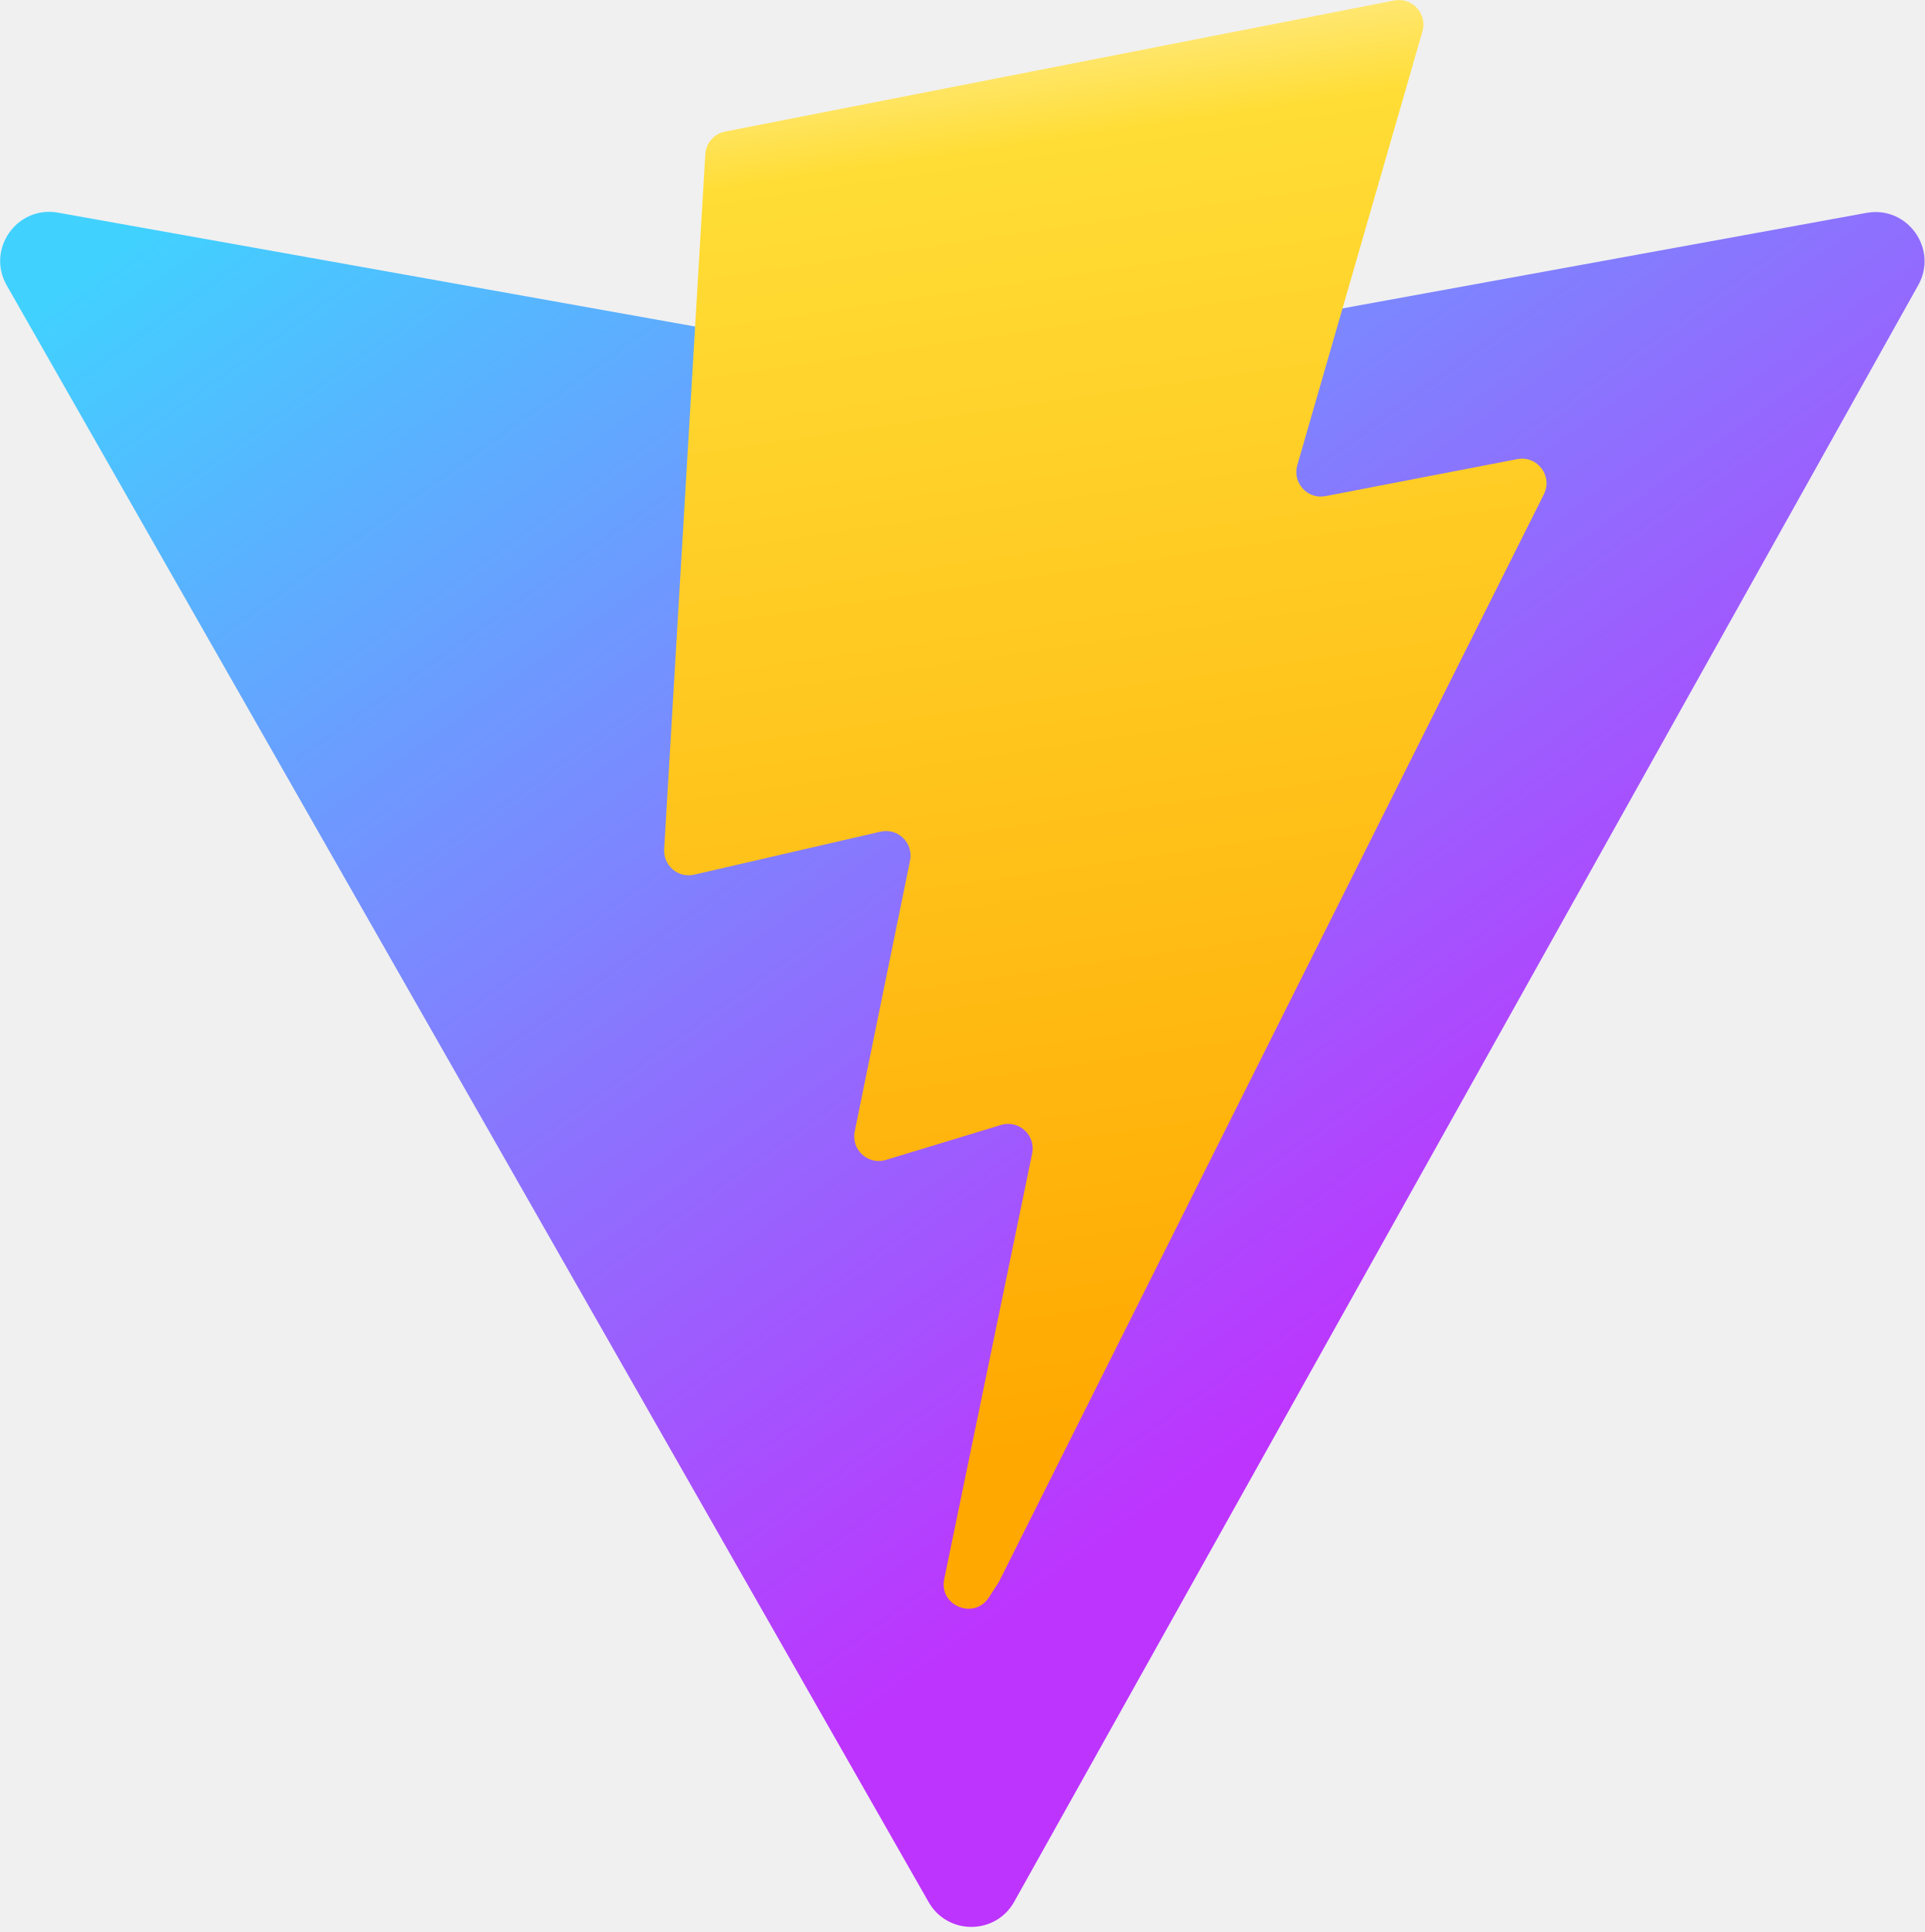
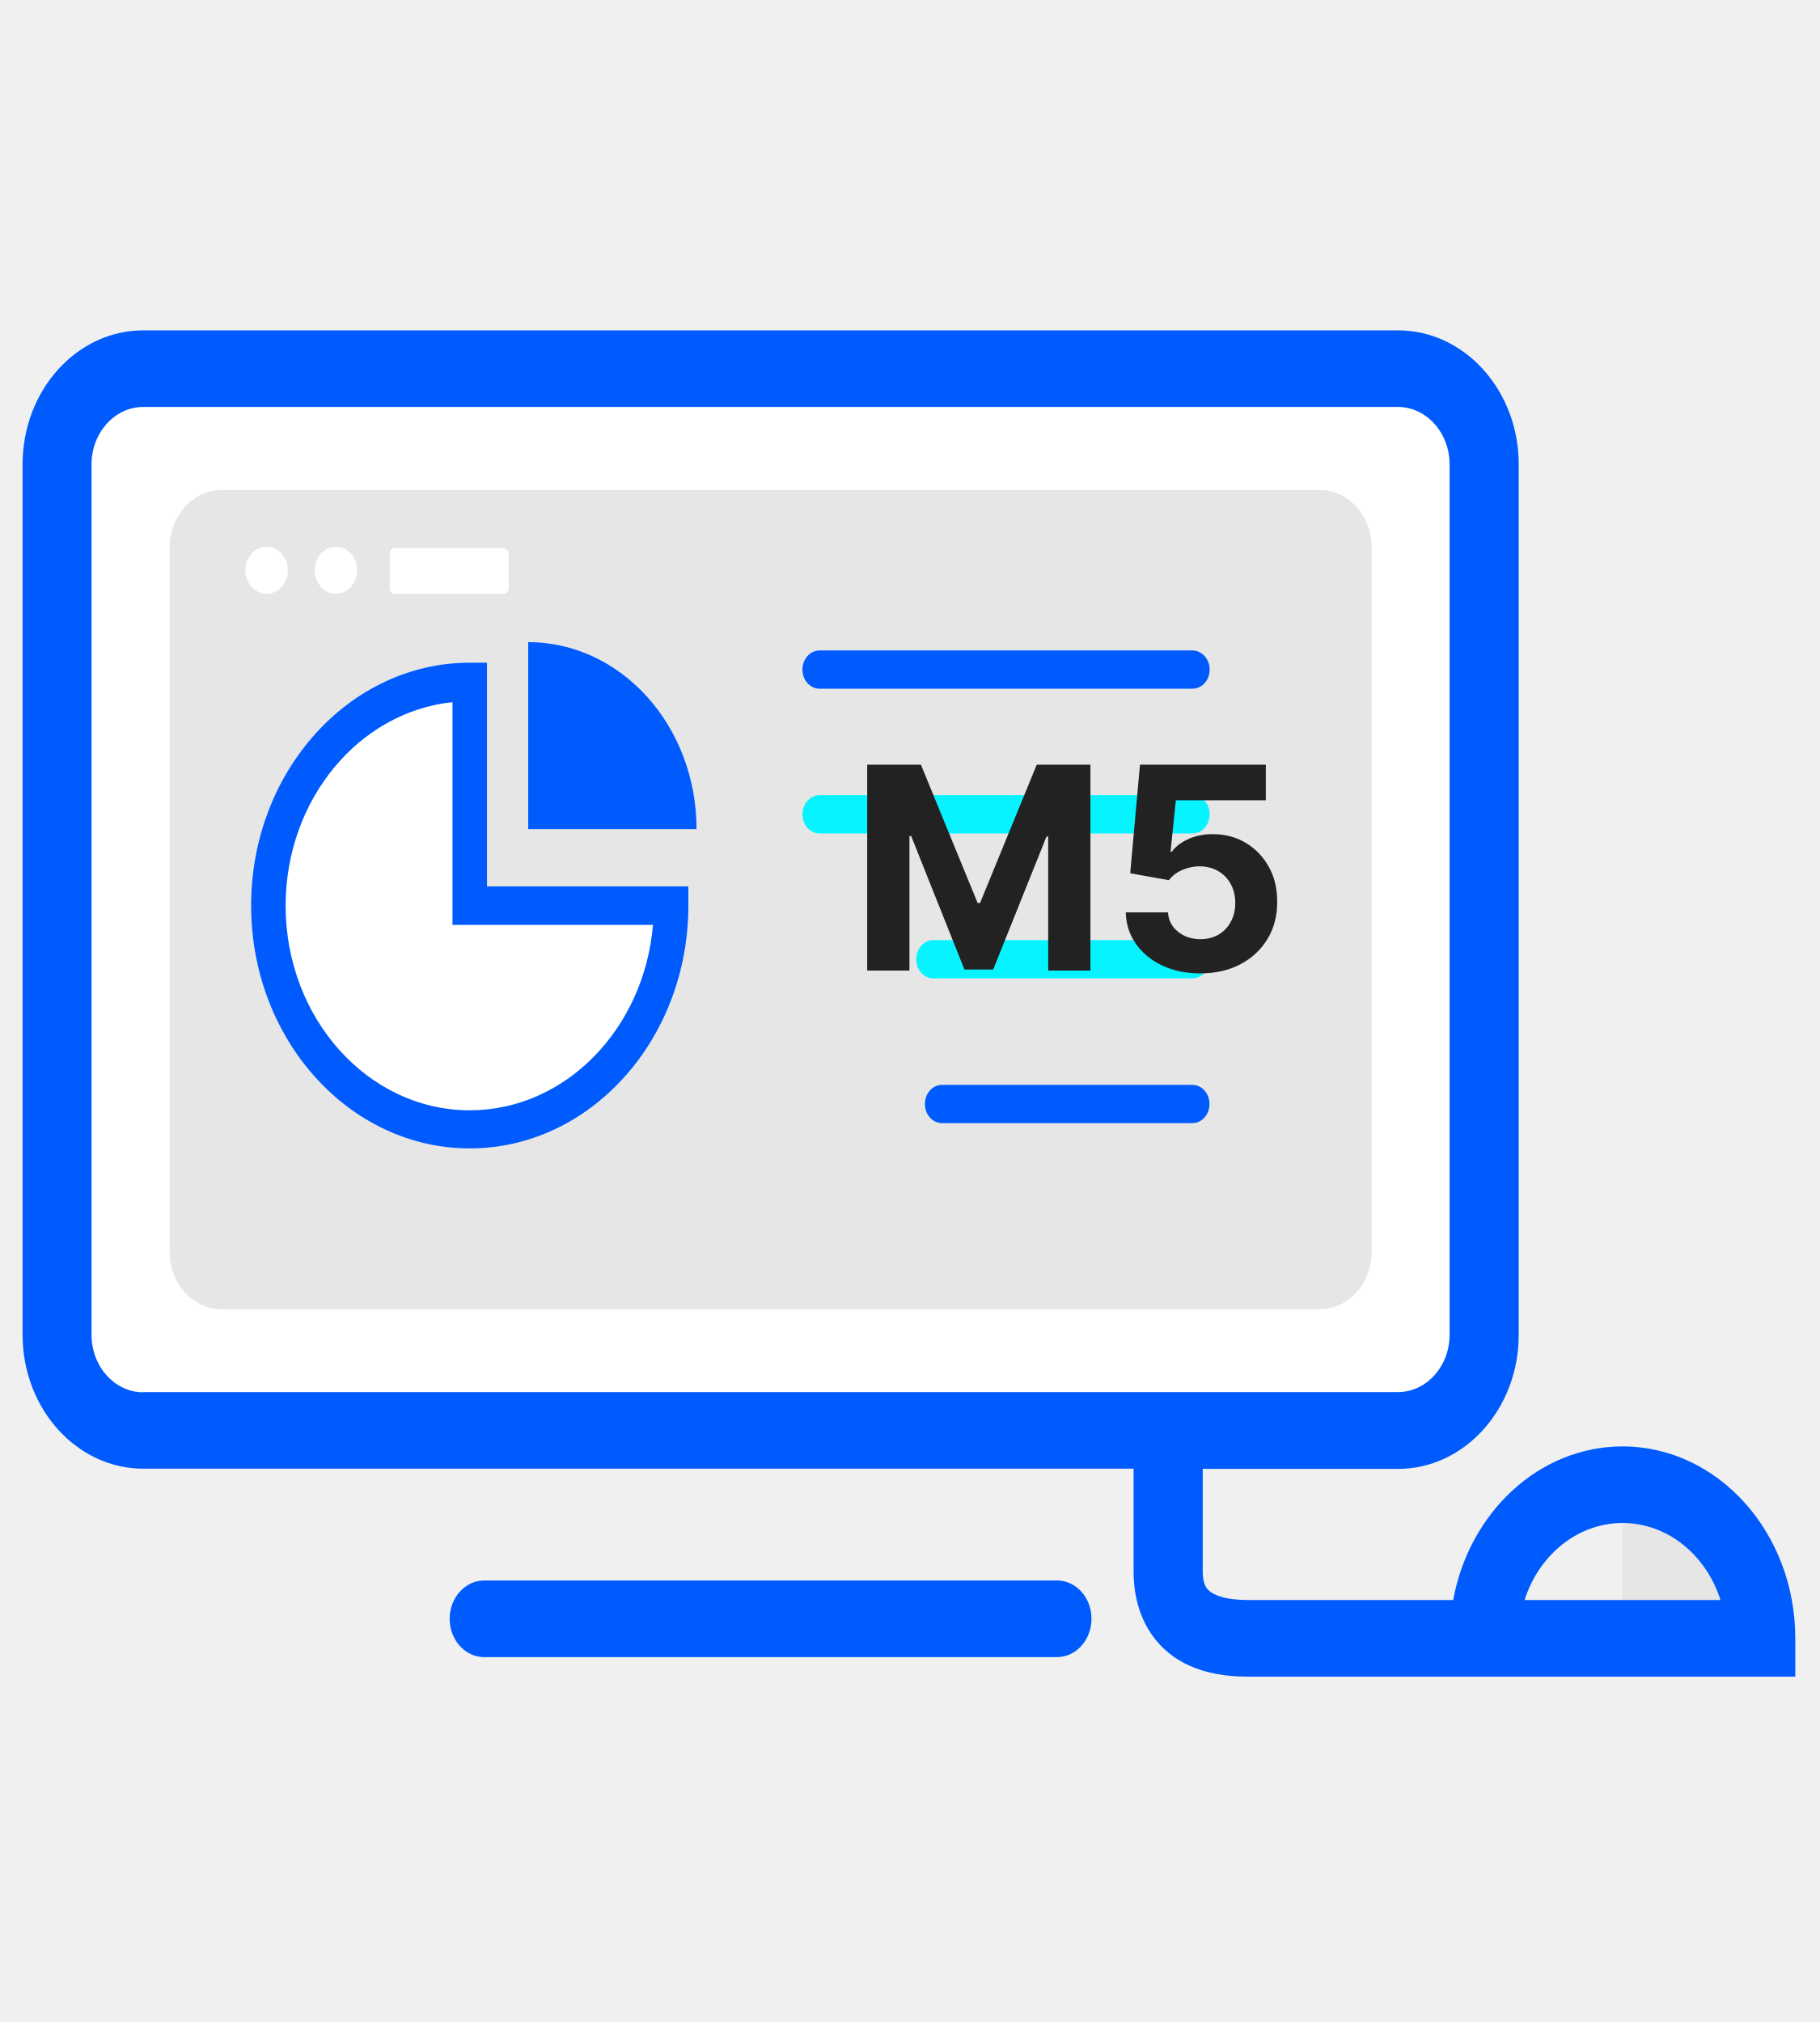
- <svg xmlns="http://www.w3.org/2000/svg" aria-hidden="true" role="img" class="iconify iconify--logos" width="31.88" height="32" preserveAspectRatio="xMidYMid meet" viewBox="0 0 256 257">
-   <defs>
-     <linearGradient id="IconifyId1813088fe1fbc01fb466" x1="-.828%" x2="57.636%" y1="7.652%" y2="78.411%">
-       <stop offset="0%" stop-color="#41D1FF" />
-       <stop offset="100%" stop-color="#BD34FE" />
-     </linearGradient>
-     <linearGradient id="IconifyId1813088fe1fbc01fb467" x1="43.376%" x2="50.316%" y1="2.242%" y2="89.03%">
-       <stop offset="0%" stop-color="#FFEA83" />
-       <stop offset="8.333%" stop-color="#FFDD35" />
-       <stop offset="100%" stop-color="#FFA800" />
-     </linearGradient>
-   </defs>
-   <path fill="url(#IconifyId1813088fe1fbc01fb466)" d="M255.153 37.938L134.897 252.976c-2.483 4.44-8.862 4.466-11.382.048L.875 37.958c-2.746-4.814 1.371-10.646 6.827-9.67l120.385 21.517a6.537 6.537 0 0 0 2.322-.004l117.867-21.483c5.438-.991 9.574 4.796 6.877 9.62Z" />
-   <path fill="url(#IconifyId1813088fe1fbc01fb467)" d="M185.432.063L96.44 17.501a3.268 3.268 0 0 0-2.634 3.014l-5.474 92.456a3.268 3.268 0 0 0 3.997 3.378l24.777-5.718c2.318-.535 4.413 1.507 3.936 3.838l-7.361 36.047c-.495 2.426 1.782 4.5 4.151 3.78l15.304-4.649c2.372-.72 4.652 1.36 4.15 3.788l-11.698 56.621c-.732 3.542 3.979 5.473 5.943 2.437l1.313-2.028l72.516-144.72c1.215-2.423-.88-5.186-3.54-4.672l-25.505 4.922c-2.396.462-4.435-1.77-3.759-4.114l16.646-57.705c.677-2.35-1.37-4.583-3.769-4.113Z" />
+ <svg xmlns="http://www.w3.org/2000/svg" width="45" height="50" viewBox="0 0 45 50" fill="none">
+   <path d="M26.134 39.082H11.971C11.501 39.082 11.118 39.507 11.118 40.029C11.118 40.552 11.501 40.977 11.971 40.977H26.134C26.605 40.977 26.987 40.552 26.987 40.029C26.987 39.502 26.605 39.082 26.134 39.082Z" fill="#005BFF" />
+   <path d="M40.118 37.666V39.57H42.539C42.183 38.462 41.234 37.666 40.118 37.666Z" fill="#E6E6E6" />
+   <path d="M35.842 33.003V11.484C35.842 10.698 35.266 10.063 34.563 10.063H3.542C2.834 10.063 2.263 10.703 2.263 11.484V33.003C2.263 33.789 2.839 34.424 3.542 34.424H34.563C35.27 34.429 35.842 33.789 35.842 33.003ZM33.913 30.952C33.913 31.733 33.337 32.373 32.634 32.373H5.476C4.772 32.373 4.197 31.733 4.197 30.952V13.54C4.197 12.759 4.772 12.119 5.476 12.119H32.634C33.337 12.119 33.913 12.759 33.913 13.54V30.952Z" fill="white" />
+   <path d="M32.634 12.119H5.476C4.772 12.119 4.197 12.759 4.197 13.54V30.952C4.197 31.733 4.772 32.373 5.476 32.373H32.634C33.337 32.373 33.913 31.733 33.913 30.952V13.54C33.913 12.759 33.337 12.119 32.634 12.119ZM9.637 13.691C9.637 13.613 9.694 13.555 9.76 13.555H12.454C12.524 13.555 12.577 13.618 12.577 13.691V14.546C12.577 14.624 12.52 14.683 12.454 14.683H9.76C9.69 14.683 9.637 14.619 9.637 14.546V13.691ZM8.306 13.521C8.596 13.521 8.829 13.779 8.829 14.102C8.829 14.424 8.596 14.683 8.306 14.683C8.016 14.683 7.783 14.424 7.783 14.102C7.783 13.779 8.02 13.521 8.306 13.521ZM6.592 13.521C6.882 13.521 7.115 13.779 7.115 14.102C7.115 14.424 6.882 14.683 6.592 14.683C6.302 14.683 6.069 14.424 6.069 14.102C6.069 13.779 6.302 13.521 6.592 13.521ZM17.02 22.393C17.02 25.703 14.594 28.398 11.615 28.398C8.635 28.398 6.209 25.703 6.209 22.393C6.209 19.082 8.635 16.387 11.615 16.387H12.041V21.919H17.02V22.393ZM13.06 20.503V15.879C15.359 15.879 17.222 17.949 17.222 20.503H13.06ZM29.479 27.773H23.295C23.058 27.773 22.869 27.564 22.869 27.3C22.869 27.036 23.058 26.826 23.295 26.826H29.479C29.716 26.826 29.905 27.036 29.905 27.3C29.905 27.559 29.716 27.773 29.479 27.773ZM29.479 24.194H23.08C22.843 24.194 22.654 23.984 22.654 23.721C22.654 23.457 22.843 23.247 23.08 23.247H29.479C29.716 23.247 29.905 23.457 29.905 23.721C29.905 23.984 29.716 24.194 29.479 24.194ZM29.479 20.61H20.268C20.03 20.61 19.841 20.4 19.841 20.137C19.841 19.873 20.03 19.663 20.268 19.663H29.483C29.72 19.663 29.909 19.873 29.909 20.137C29.909 20.4 29.716 20.61 29.479 20.61ZM29.479 17.031H20.268C20.03 17.031 19.841 16.821 19.841 16.558C19.841 16.294 20.03 16.084 20.268 16.084H29.483C29.72 16.084 29.909 16.294 29.909 16.558C29.909 16.821 29.716 17.031 29.479 17.031Z" fill="#E6E6E6" />
+   <path d="M11.188 17.358C8.877 17.598 7.062 19.766 7.062 22.393C7.062 25.181 9.105 27.451 11.615 27.451C13.979 27.451 15.93 25.435 16.145 22.866H11.188V17.358Z" fill="white" />
+   <path d="M12.041 16.387H11.615C8.635 16.387 6.209 19.082 6.209 22.393C6.209 25.703 8.635 28.398 11.615 28.398C14.594 28.398 17.02 25.703 17.02 22.393V21.919H12.041V16.387ZM16.145 22.871C15.93 25.439 13.979 27.456 11.615 27.456C9.105 27.456 7.062 25.186 7.062 22.398C7.062 19.77 8.877 17.602 11.188 17.363V22.871H16.145Z" fill="#005BFF" />
+   <path d="M13.06 15.879V20.503H17.222C17.222 17.949 15.359 15.879 13.06 15.879Z" fill="#005BFF" />
+   <path d="M6.069 14.102C6.069 14.256 6.124 14.403 6.222 14.512C6.32 14.621 6.453 14.683 6.592 14.683C6.73 14.683 6.864 14.621 6.962 14.512C7.06 14.403 7.115 14.256 7.115 14.102C7.115 13.947 7.06 13.8 6.962 13.691C6.864 13.582 6.73 13.521 6.592 13.521C6.453 13.521 6.32 13.582 6.222 13.691C6.124 13.8 6.069 13.947 6.069 14.102Z" fill="white" />
+   <path d="M7.783 14.102C7.783 14.256 7.838 14.403 7.936 14.512C8.034 14.621 8.167 14.683 8.306 14.683C8.444 14.683 8.577 14.621 8.675 14.512C8.774 14.403 8.829 14.256 8.829 14.102C8.829 13.947 8.774 13.8 8.675 13.691C8.577 13.582 8.444 13.521 8.306 13.521C8.167 13.521 8.034 13.582 7.936 13.691C7.838 13.8 7.783 13.947 7.783 14.102Z" fill="white" />
+   <path d="M9.76 14.683H12.454C12.524 14.683 12.577 14.619 12.577 14.546V13.691C12.577 13.613 12.52 13.555 12.454 13.555H9.76C9.69 13.555 9.637 13.618 9.637 13.691V14.546C9.637 14.624 9.694 14.683 9.76 14.683Z" fill="white" />
+   <path d="M40.118 35.767C38.052 35.767 36.325 37.402 35.93 39.565H30.845C30.331 39.565 29.957 39.453 29.826 39.258C29.738 39.126 29.738 38.916 29.738 38.818V36.323H34.567C36.215 36.323 37.551 34.834 37.551 33.008V11.484C37.551 9.653 36.211 8.169 34.567 8.169H3.542C1.894 8.169 0.558 9.658 0.558 11.484V33.003C0.558 34.834 1.898 36.318 3.542 36.318H28.028V38.818C28.028 39.053 28.028 39.761 28.463 40.4C28.942 41.103 29.742 41.46 30.845 41.46H44.389V40.513C44.389 37.895 42.473 35.767 40.118 35.767ZM3.542 34.429C2.834 34.429 2.263 33.789 2.263 33.008V11.484C2.263 10.698 2.839 10.063 3.542 10.063H34.563C35.27 10.063 35.842 10.703 35.842 11.484V33.003C35.842 33.789 35.266 34.424 34.563 34.424H3.542V34.429ZM40.118 39.565H37.696C38.048 38.457 39.002 37.661 40.118 37.661C41.234 37.661 42.188 38.457 42.539 39.565H40.118Z" fill="#005BFF" />
+   <path d="M29.479 16.084H20.268C20.03 16.084 19.841 16.294 19.841 16.558C19.841 16.821 20.03 17.031 20.268 17.031H29.483C29.72 17.031 29.909 16.821 29.909 16.558C29.909 16.294 29.716 16.084 29.479 16.084Z" fill="#005BFF" />
+   <path d="M29.479 19.663H20.268C20.03 19.663 19.841 19.873 19.841 20.137C19.841 20.4 20.03 20.61 20.268 20.61H29.483C29.72 20.61 29.909 20.4 29.909 20.137C29.909 19.873 29.716 19.663 29.479 19.663ZM29.479 23.247H23.08C22.843 23.247 22.654 23.457 22.654 23.721C22.654 23.984 22.843 24.194 23.08 24.194H29.479C29.716 24.194 29.905 23.984 29.905 23.721C29.905 23.457 29.716 23.247 29.479 23.247Z" fill="#06F3FF" />
+   <path d="M29.479 26.826H23.295C23.058 26.826 22.869 27.036 22.869 27.3C22.869 27.564 23.058 27.773 23.295 27.773H29.479C29.716 27.773 29.905 27.564 29.905 27.3C29.905 27.036 29.716 26.826 29.479 26.826Z" fill="#005BFF" />
+   <path d="M21.442 18.909H22.77L24.172 22.329H24.232L25.634 18.909H26.961V24H25.917V20.686H25.875L24.557 23.975H23.846L22.529 20.674H22.486V24H21.442V18.909ZM29.677 24.07C29.326 24.07 29.013 24.005 28.738 23.876C28.464 23.746 28.247 23.568 28.086 23.341C27.926 23.114 27.842 22.854 27.835 22.561H28.879C28.891 22.758 28.974 22.918 29.128 23.041C29.282 23.163 29.465 23.224 29.677 23.224C29.846 23.224 29.995 23.187 30.125 23.113C30.256 23.036 30.358 22.931 30.43 22.797C30.505 22.661 30.542 22.505 30.542 22.329C30.542 22.151 30.504 21.993 30.428 21.857C30.353 21.721 30.25 21.615 30.117 21.539C29.985 21.463 29.833 21.424 29.662 21.422C29.513 21.422 29.368 21.453 29.227 21.514C29.088 21.576 28.98 21.659 28.902 21.765L27.945 21.594L28.186 18.909H31.298V19.789H29.073L28.942 21.064H28.971C29.061 20.938 29.196 20.834 29.377 20.751C29.557 20.668 29.759 20.627 29.983 20.627C30.29 20.627 30.563 20.699 30.803 20.843C31.044 20.987 31.233 21.185 31.373 21.437C31.512 21.687 31.581 21.976 31.579 22.302C31.581 22.645 31.501 22.95 31.34 23.217C31.181 23.482 30.958 23.691 30.672 23.843C30.387 23.994 30.055 24.07 29.677 24.07Z" fill="#222222" />
</svg>
